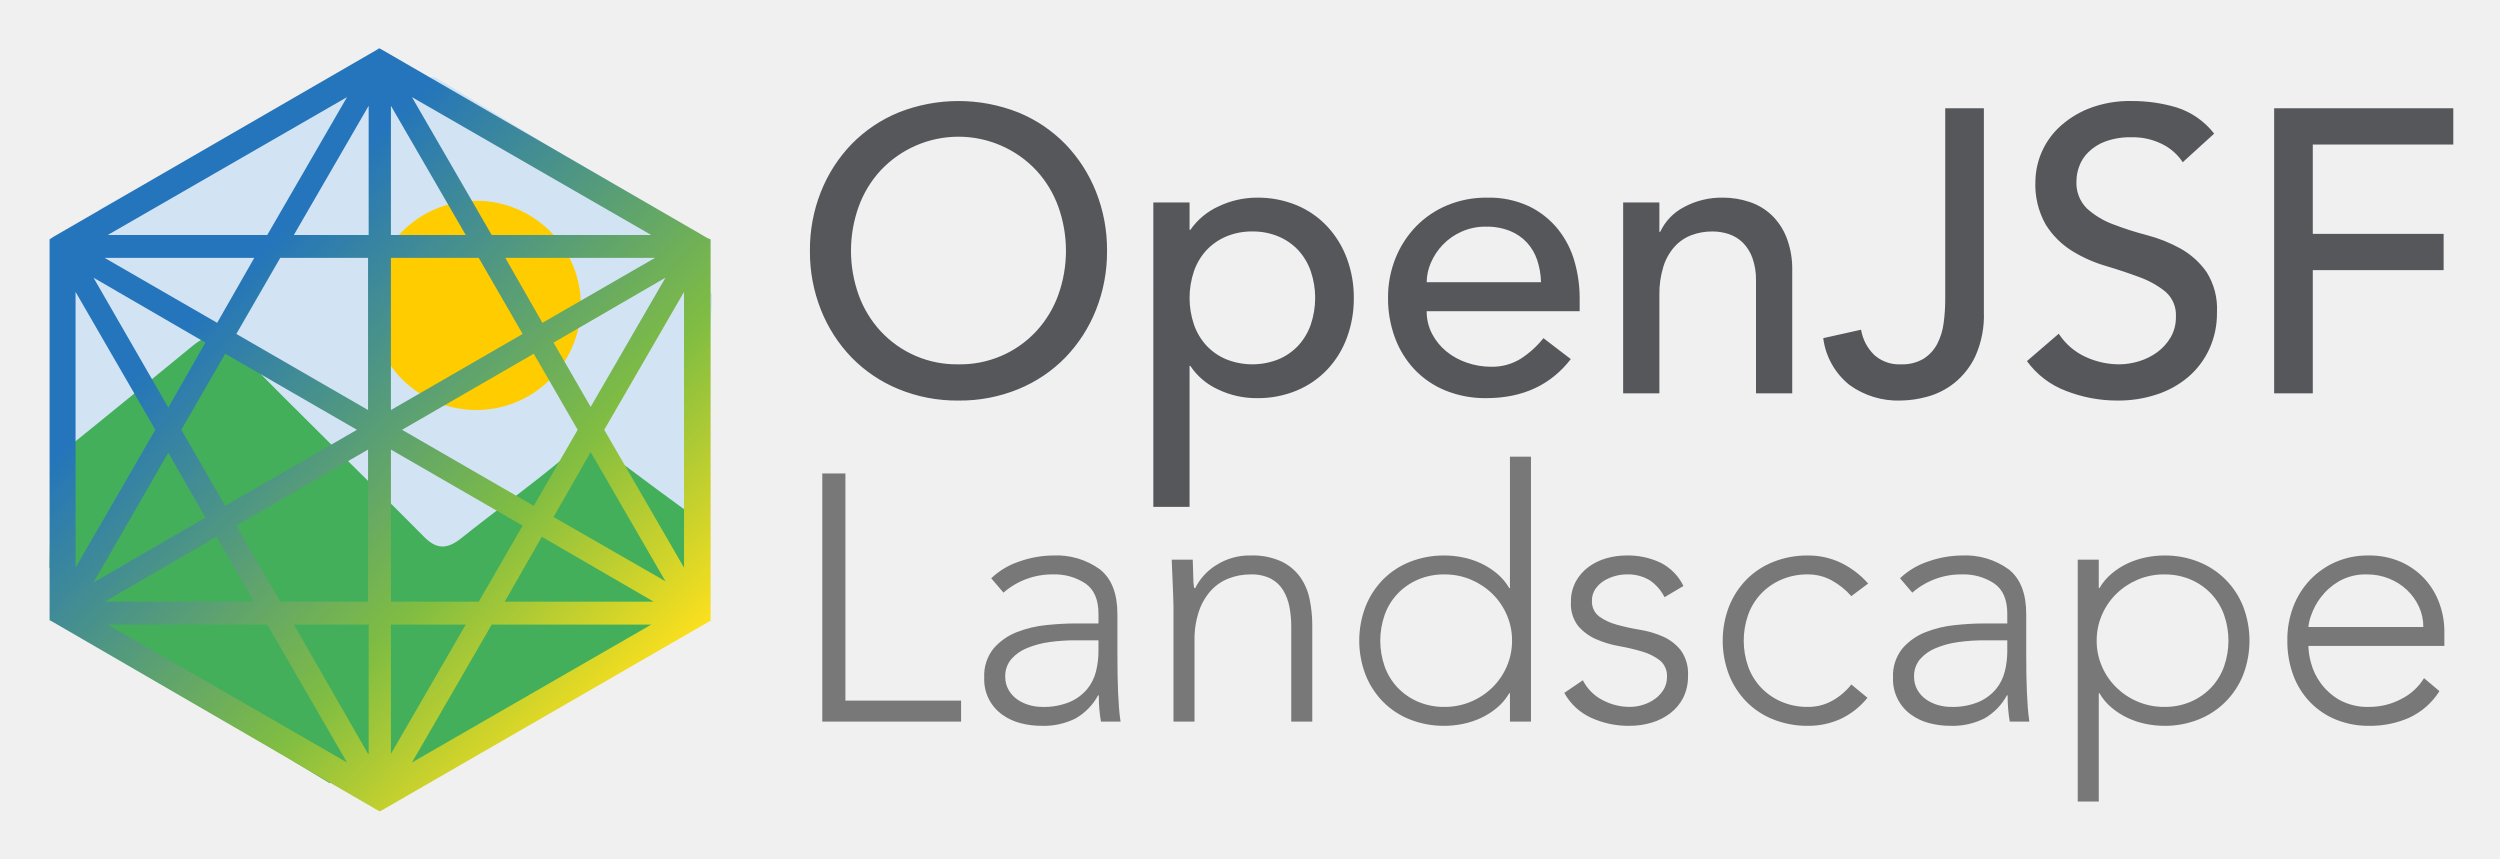
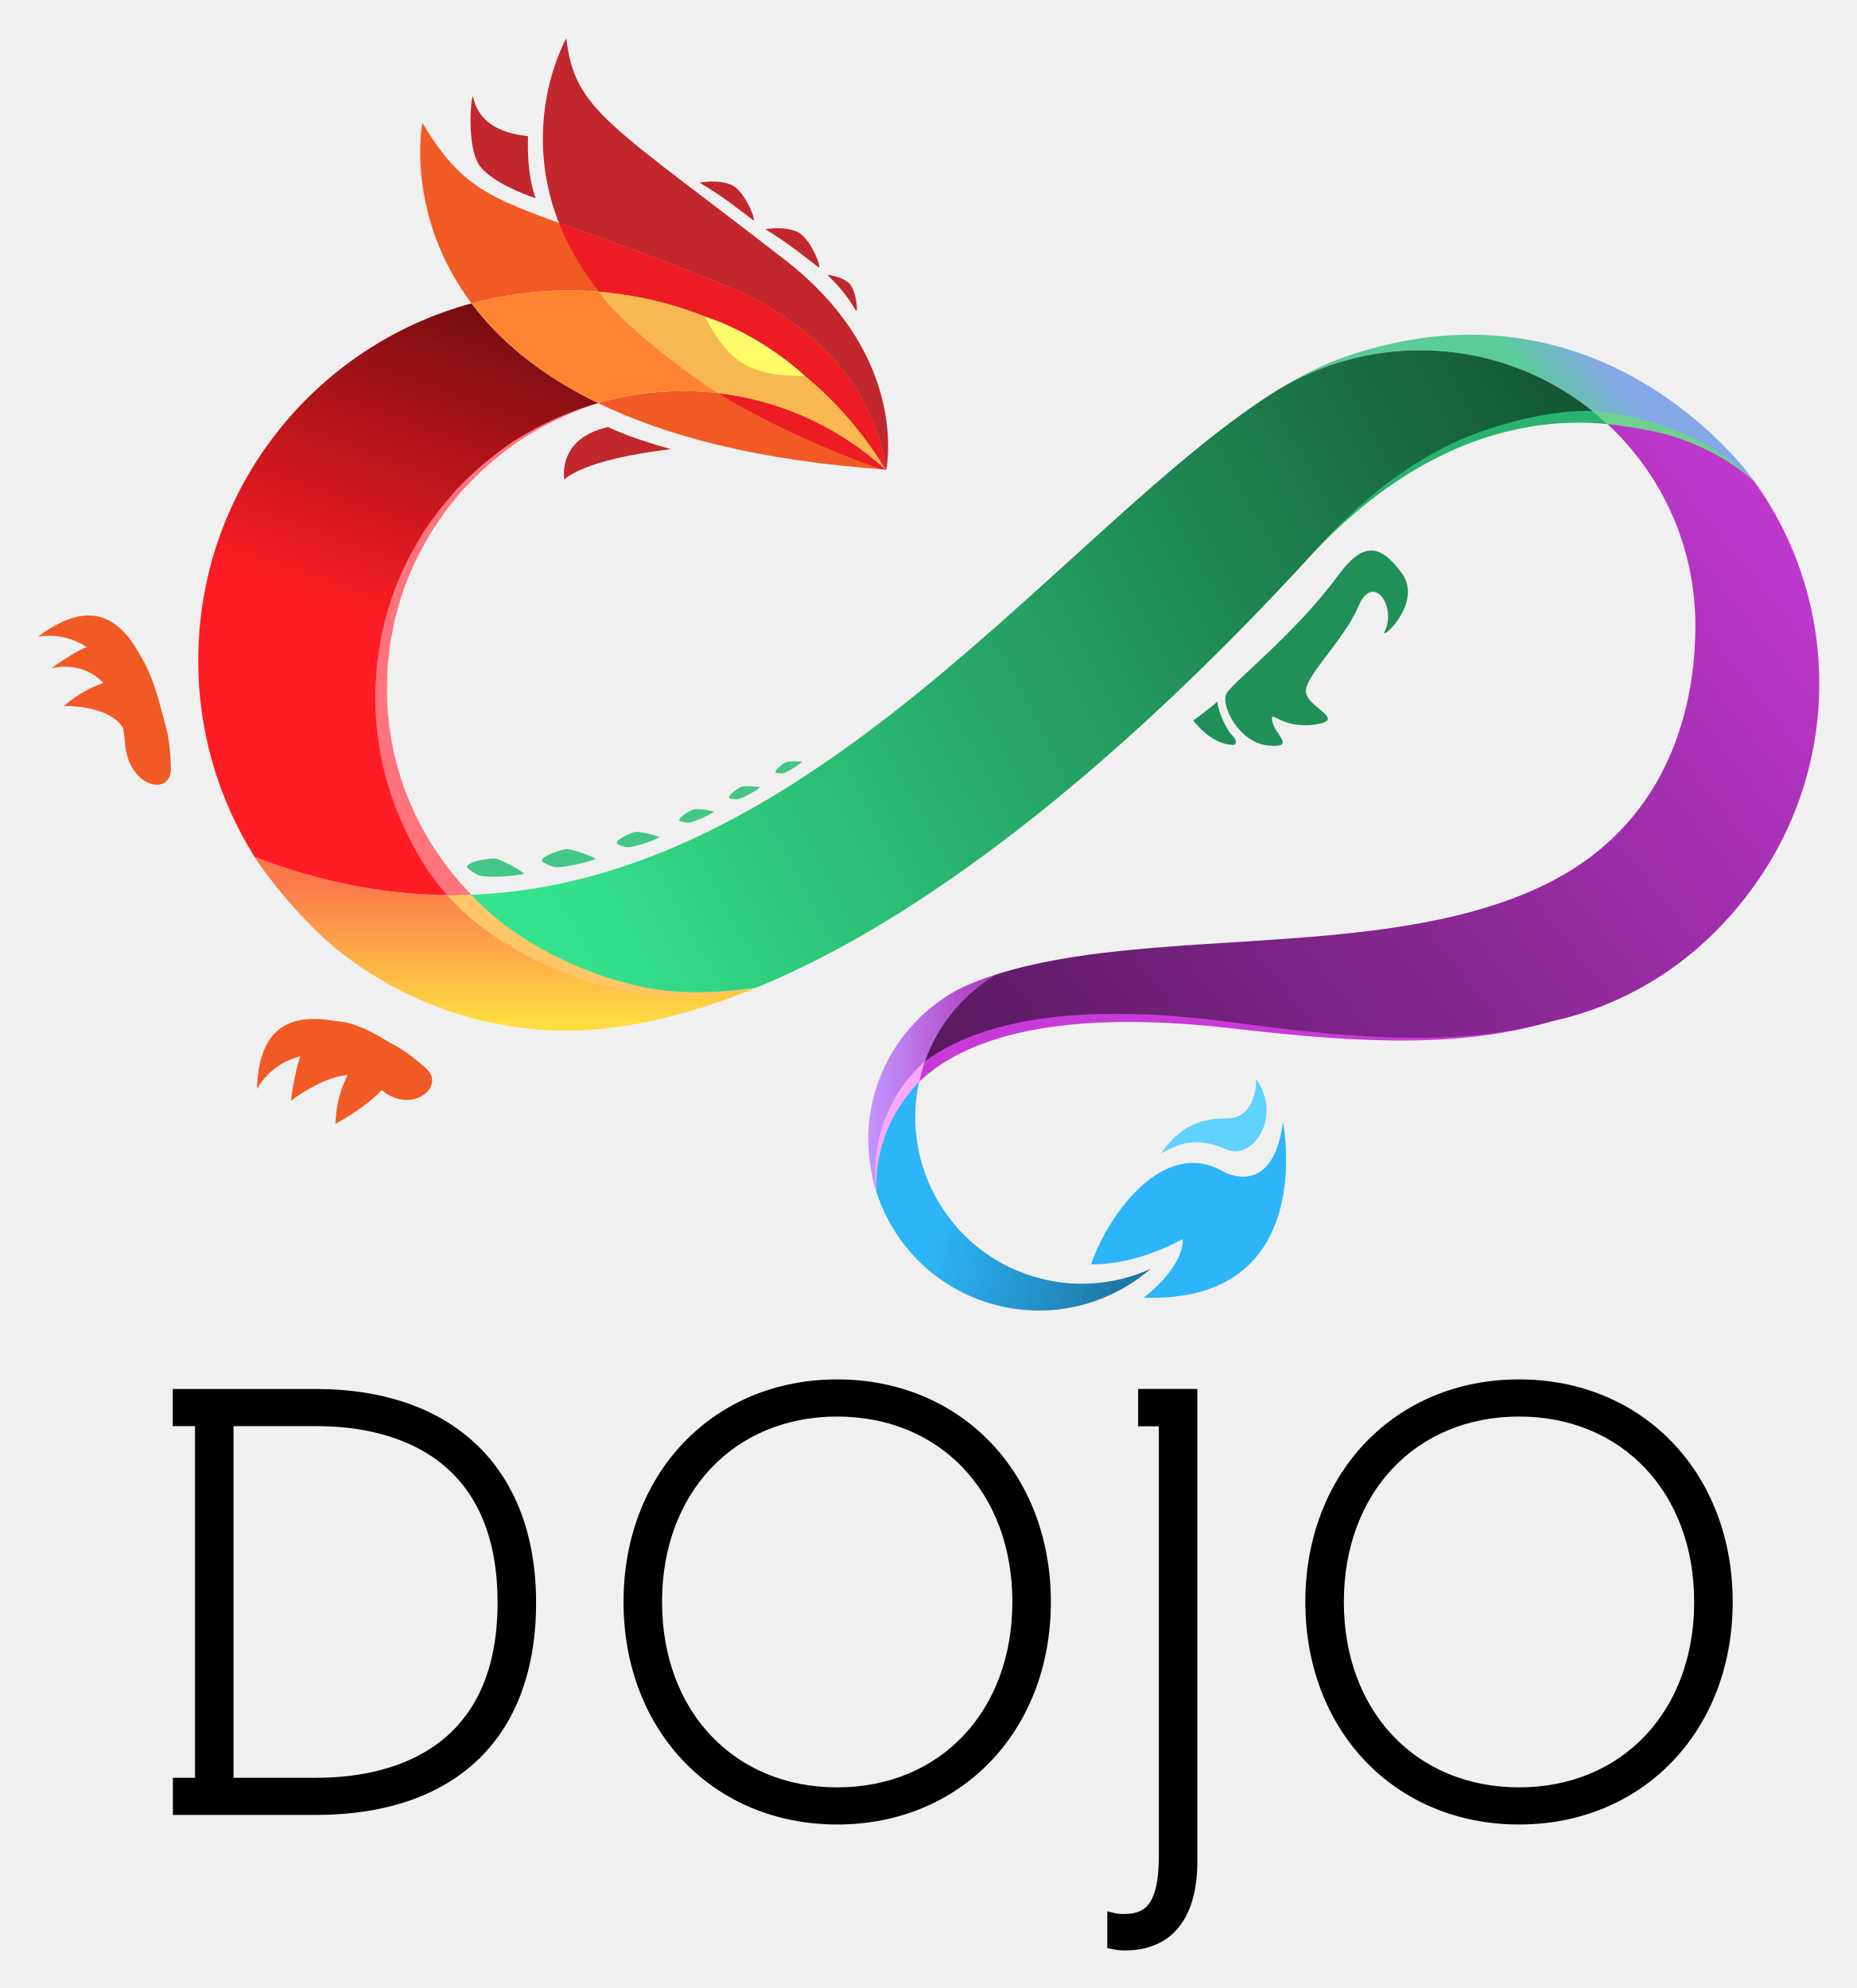
- <svg xmlns="http://www.w3.org/2000/svg" role="img" viewBox="-4.02 -2.27 404.30 138.80">
+ <svg xmlns="http://www.w3.org/2000/svg" role="img" viewBox="-2.65 -2.65 128.41 137.54">
  <defs>
-     <style>.cls-1{fill:none}.cls-5{fill:#d2e4f4}.cls-7{fill:#fc0}</style>
-     <clipPath id="clip-path">
-       <path d="M108.355 98.034l-51.863 30.703L3.838 96.941l1.205-61.5L58.908 5.737l52.654 31.797-3.207 60.5z" class="cls-1" />
+     <clipPath id="B" clipPathUnits="userSpaceOnUse">
+       <path d="M279.859 551.653a60.442 60.442 0 0 1 9.259-32.225c11.752-4.517 22.916-6.392 33.547-6.248-7.957 8.784-12.806 20.437-12.806 33.224 0 22.52 15.045 41.515 35.628 47.515-9.833 4.766-16.411 10.54-20.781 16.366-25.837-6.991-44.847-30.585-44.847-58.632m42.806-38.473l.001-.001v.001h-.001" />
    </clipPath>
-     <clipPath id="clip-path-2">
-       <path d="M84.367 8.306l-64.845 6.647-26.667 59.48 38.178 51.737 63.748-6.282 27.764-58.747L84.367 8.306z" class="cls-1" />
+     <linearGradient id="C" x1="0" x2="1" y1="0" y2="0" gradientTransform="matrix(-49.5 -136 -136 49.5 343.67 654.31)" gradientUnits="userSpaceOnUse" spreadMethod="pad">
+       <stop offset="0" />
+       <stop offset=".715" stop-color="#ff1d25" />
+       <stop offset="1" stop-color="#ff1d25" />
+     </linearGradient>
+     <clipPath id="y" clipPathUnits="userSpaceOnUse">
+       <path d="M0 1544h3116.844V0H0z" />
    </clipPath>
-     <clipPath id="clip-path-3">
-       <path d="M-10.146.881h130.194v130.194H-10.146z" class="cls-1" />
+     <clipPath id="z" clipPathUnits="userSpaceOnUse">
+       <path d="M426.358 475.903h32.018v-28.816h-32.018z" />
    </clipPath>
-     <linearGradient id="linear-gradient" x1="15.325" x2="99.625" y1="292.112" y2="376.412" gradientTransform="translate(0 -267)" gradientUnits="userSpaceOnUse">
-       <stop offset=".214" stop-color="#2475bb" />
-       <stop offset=".707" stop-color="#80bd42" />
-       <stop offset="1" stop-color="#fce01d" />
+     <clipPath id="A" clipPathUnits="userSpaceOnUse">
+       <path d="M437.884 482.986h17.285v-12.17h-17.285z" />
+     </clipPath>
+     <clipPath id="w" clipPathUnits="userSpaceOnUse">
+       <path d="M398.555 484.185a3.34 3.34 0 0 1-.029-.107c-8.345-7.303-7.757-16.846-7.356-19.701 2.726-8.395 9.357-15.372 18.437-18.152 9.565-2.928 19.491-.479 26.539 5.614a27.233 27.233 0 0 0-19.289-1.245c-14.254 4.363-22.341 19.317-18.298 33.591z" />
+     </clipPath>
+     <linearGradient id="x" x1="0" x2="1" y1="0" y2="0" gradientTransform="scale(77.09943 -77.09943) rotate(13.61 27.914 18.84)" gradientUnits="userSpaceOnUse" spreadMethod="pad">
+       <stop offset="0" stop-color="#2db5f9" />
+       <stop offset="1" stop-color="#092432" />
+     </linearGradient>
+     <clipPath id="r" clipPathUnits="userSpaceOnUse">
+       <path d="M0 1544h3116.844V0H0z" />
+     </clipPath>
+     <clipPath id="s" clipPathUnits="userSpaceOnUse">
+       <path d="M398.526 591.582h147.332v-107.51H398.526z" />
+     </clipPath>
+     <clipPath id="t" clipPathUnits="userSpaceOnUse">
+       <path d="M545.859 547.903a56.721 56.721 0 0 1-10.621 33.115c-6.032 5.853-15.006 9.94-25.356 10.564 9.58-8.284 15.65-20.518 15.65-34.176 0-15.169-5.507-32.503-23.34-41.837-25.965-13.589-65.811-7.125-91.667-15.512.036.01.072.023.109.033a27.237 27.237 0 0 1-11.92-15.342c-.069-.225-.126-.45-.188-.676 7.577 6.632 22.517 11.416 51.666 7.664 20.811-2.678 37.348-3.411 51.542.667 14.189 3.077 25.659 11.243 33.746 22.726l.004.003-.001.001a56.715 56.715 0 0 1 10.376 32.77" />
+     </clipPath>
+     <mask id="u" width="1" height="1" x="0" y="0" maskUnits="userSpaceOnUse">
+       <g clip-path="url(#a)">
+         <path fill="url(#b)" d="M-32768 32767h65535v-65535h-65535z" />
+       </g>
+     </mask>
+     <clipPath id="a" clipPathUnits="userSpaceOnUse">
+       <path d="M-32768 32767h65535v-65535h-65535z" />
+     </clipPath>
+     <linearGradient id="b" x1="0" x2="1" y1="0" y2="0" gradientTransform="scale(-37.547 37.547) rotate(-73.496 4.134 16.97)" gradientUnits="userSpaceOnUse" spreadMethod="pad">
+       <stop offset="0" stop-color="#fff" />
+       <stop offset="1" stop-color="#fff" stop-opacity="0" />
+     </linearGradient>
+     <linearGradient id="v" x1="0" x2="1" y1="0" y2="0" gradientTransform="scale(-37.547 37.547) rotate(-73.496 4.134 16.97)" gradientUnits="userSpaceOnUse" spreadMethod="pad">
+       <stop offset="0" />
+       <stop offset="1" />
+     </linearGradient>
+     <clipPath id="p" clipPathUnits="userSpaceOnUse">
+       <path d="M525.532 557.406c0-15.169-5.508-32.503-23.34-41.837-25.965-13.589-65.811-7.125-91.667-15.513.036.011.072.025.109.034a27.237 27.237 0 0 1-11.92-15.342c-.069-.225-.126-.45-.188-.676 7.577 6.632 22.517 11.417 51.666 7.665 20.811-2.68 37.348-3.411 51.542.667 14.189 3.077 25.659 11.242 33.746 22.724a.008.008 0 0 0 .004.004l-.001.001a56.718 56.718 0 0 1 10.376 32.77 56.725 56.725 0 0 1-10.621 33.114c-6.033 5.854-15.006 9.941-25.356 10.565 9.58-8.284 15.65-20.518 15.65-34.176" />
+     </clipPath>
+     <linearGradient id="q" x1="0" x2="1" y1="0" y2="0" gradientTransform="scale(334.2 -334.2) rotate(-37.95 -1.205 -1.898)" gradientUnits="userSpaceOnUse" spreadMethod="pad">
+       <stop offset="0" />
+       <stop offset="1" stop-color="#d23de2" />
+     </linearGradient>
+     <clipPath id="n" clipPathUnits="userSpaceOnUse">
+       <path d="M410.523 500.062a50.148 50.148 0 0 1-5.331-2.052c-6.574-3.317-11.845-9.194-14.171-16.792a28.005 28.005 0 0 1-1.224-7.834c.031-5.215 1.329-8.883 1.375-9.02-.401 2.842-1.002 12.402 7.354 19.714.062.225.119.451.188.676a27.24 27.24 0 0 0 11.92 15.342c-.038-.01-.074-.024-.111-.034" />
+     </clipPath>
+     <linearGradient id="o" x1="0" x2="1" y1="0" y2="0" gradientTransform="matrix(20.8368 0 0 -20.8368 389.797 482.23)" gradientUnits="userSpaceOnUse" spreadMethod="pad">
+       <stop offset="0" stop-color="#c297ff" />
+       <stop offset="1" stop-color="#ae31bb" />
+     </linearGradient>
+     <clipPath id="l" clipPathUnits="userSpaceOnUse">
+       <path d="M457.313 596.265c-34.395-21.079-76.523-82.301-134.648-83.085h.001c9.057-9.997 22.141-16.276 36.693-16.276 3.084 0 9.017.545 12.154 1.104 38.25 15.762 75.01 53.459 91.679 71.728 15.465 16.951 32.392 22.708 46.69 21.846-7.92 6.849-18.235 11.002-29.527 11.002a44.954 44.954 0 0 1-23.042-6.319m-.077-.046l.077.046a69.384 69.384 0 0 1-.077-.046" />
+     </clipPath>
+     <linearGradient id="m" x1="0" x2="1" y1="0" y2="0" gradientTransform="scale(298.5486 -298.5486) rotate(-27.423 -2.922 -3.194)" gradientUnits="userSpaceOnUse" spreadMethod="pad">
+       <stop offset="0" stop-color="#34e28b" />
+       <stop offset="1" />
+     </linearGradient>
+     <clipPath id="j" clipPathUnits="userSpaceOnUse">
+       <path d="M468.192 601.569c-3.568-1.22-7.224-3.062-10.963-5.36a44.99 44.99 0 0 0 23.126 6.375c11.292 0 21.607-4.153 29.527-11.002 10.394-.627 19.402-4.744 25.435-10.637 0 0-16.653 24.192-46.693 24.192-6.243 0-13.063-1.044-20.432-3.568" />
+     </clipPath>
+     <linearGradient id="k" x1="0" x2="1" y1="0" y2="0" gradientTransform="matrix(8.5 7 7 -8.5 502.071 593.352)" gradientUnits="userSpaceOnUse" spreadMethod="pad">
+       <stop offset="0" stop-color="#5bcb99" />
+       <stop offset="0" stop-color="#5bcb99" />
+       <stop offset="1" stop-color="#85a8e8" />
+     </linearGradient>
+     <clipPath id="h" clipPathUnits="userSpaceOnUse">
+       <path d="M289.817 518.336c3.916-5.467 8.05-10.015 12.36-13.728 10.471-8.563 23.85-13.705 38.432-13.705.862 0 1.748.026 2.644.067 9.325.602 18.838 3.154 28.26 7.038-3.137-.559-9.07-1.104-12.154-1.104-14.552 0-27.636 6.279-36.693 16.276-10.632-.144-21.796 1.731-33.548 6.248.229-.367.461-.731.699-1.092" />
+     </clipPath>
+     <linearGradient id="i" x1="0" x2="1" y1="0" y2="0" gradientTransform="matrix(0 23.04886 23.04886 0 330.315 492.236)" gradientUnits="userSpaceOnUse" spreadMethod="pad">
+       <stop offset="0" stop-color="#ffdd42" />
+       <stop offset="0" stop-color="#ffdd42" />
+       <stop offset="1" stop-color="#fb784b" />
+     </linearGradient>
+     <clipPath id="e" clipPathUnits="userSpaceOnUse">
+       <path d="M0 1544h3116.844V0H0z" />
+     </clipPath>
+     <mask id="f" width="1" height="1" x="0" y="0" maskUnits="userSpaceOnUse">
+       <g clip-path="url(#c)">
+         <path fill="url(#d)" d="M-32768 32767h65535v-65535h-65535z" />
+       </g>
+     </mask>
+     <clipPath id="c" clipPathUnits="userSpaceOnUse">
+       <path d="M-32768 32767h65535v-65535h-65535z" />
+     </clipPath>
+     <linearGradient id="d" x1="0" x2="1" y1="0" y2="0" gradientTransform="scale(-.97516 .97516) rotate(-77.119 164.898 470.989)" gradientUnits="userSpaceOnUse" spreadMethod="pad">
+       <stop offset="0" stop-color="#fff" stop-opacity=".5" />
+       <stop offset=".715" stop-color="#fff" />
+       <stop offset="1" stop-color="#fff" />
+     </linearGradient>
+     <linearGradient id="g" x1="0" x2="1" y1="0" y2="0" gradientTransform="rotate(102.881 -920.151 1154.438) scale(.97516)" gradientUnits="userSpaceOnUse" spreadMethod="pad">
+       <stop offset="0" stop-color="#ff1d25" />
+       <stop offset=".715" stop-color="#ff1d25" />
+       <stop offset="1" stop-color="#ff1d25" />
    </linearGradient>
  </defs>
-   <g clip-path="url(#clip-path)">
-     <g clip-path="url(#clip-path-2)">
-       <g clip-path="url(#clip-path-3)">
-         <path d="M-8.654 47.766V93.75C2.069 85.087 12.78 76.427 23.438 67.667c2.846-2.319 4.743-2.319 7.377.422C41.25 78.838 52.104 89.27 62.642 99.915c2.213 2.318 4.005 2.318 6.429.422 5.796-4.637 11.802-8.959 17.494-13.7 3.056-2.53 5.374-2.424 8.43-.106 10.024 7.518 20.146 14.845 30.361 22.163V-.062H-8.709v28.703h-27.95v19.125zm92.9-31.948a21.056 21.056 0 0 1 21.29 20.819q.002.286-.002.573a21.34 21.34 0 0 1-42.681-.086v-.02A21.12 21.12 0 0 1 83.8 15.816q.222-.001.445.001z" class="cls-5" />
-         <ellipse cx="83.318" cy="38.027" class="cls-5" rx="29.38" ry="31.589" />
-         <path fill="#43af5a" d="M96.672 116.735h27.457V92.758c-9.726-6.968-19.365-13.943-28.909-21.102-2.91-2.207-5.118-2.308-8.027.101-5.419 4.515-11.139 8.629-16.658 13.045-2.308 1.806-4.013 1.806-6.12-.401C54.379 74.266 44.044 64.33 34.11 54.096c-2.508-2.61-4.314-2.61-7.024-.401C16.938 62.036 6.739 70.282-3.473 78.53v49.38l73.323 3.165 8.644 10.692h18.178z" />
-         <path d="M73.085 64.037a16.92 16.92 0 1 0-.17 0z" class="cls-7" />
-       </g>
-       <path d="M202.81 17.422a18.933 18.933 0 0 0 18.744-19.12 18.933 18.933 0 0 0-19.12-18.744 18.933 18.933 0 0 0-18.744 18.93 18.933 18.933 0 0 0 18.931 18.935l.189-.001z" class="cls-7" />
+   <path d="M76.084 96.026h1.432v29.725c0 3.711-1.184 4.019-2.504 4.019-.203 0-.428-.03-.669-.09l-.392-.097v2.54l.248.056c.342.076.654.113.955.113 3.241 0 5.026-2.189 5.026-6.163V93.446h-4.096z" />
+   <path d="M19.228 120.346h-5.724v-24.33h5.724c4.684 0 12.543 1.587 12.543 12.212 0 10.544-7.859 12.118-12.543 12.118m-.048-26.899H9.3v2.57h1.54v24.329H9.31v2.57h9.87c9.695 0 15.255-5.354 15.255-14.688 0-9.255-5.702-14.781-15.255-14.781" />
+   <path d="M55.265 121.009c-7.135 0-12.117-5.275-12.117-12.828 0-7.552 4.982-12.827 12.117-12.827 7.135 0 12.118 5.275 12.118 12.827 0 7.553-4.983 12.828-12.118 12.828m0-28.225c-8.564 0-14.781 6.476-14.781 15.397 0 8.922 6.217 15.397 14.781 15.397 8.565 0 14.781-6.475 14.781-15.397 0-8.921-6.216-15.397-14.78-15.397" />
+   <path d="M102.432 121.009c-7.135 0-12.118-5.275-12.118-12.828 0-7.552 4.983-12.827 12.118-12.827 7.134 0 12.117 5.275 12.117 12.827 0 7.553-4.983 12.828-12.117 12.828m0-28.225c-8.565 0-14.782 6.476-14.782 15.397 0 8.922 6.217 15.397 14.782 15.397 8.565 0 14.781-6.475 14.781-15.397 0-8.921-6.216-15.397-14.781-15.397" />
+   <g clip-path="url(#e)" transform="matrix(.42157 0 0 -.42157 -106.917 275.616)">
+     <g mask="url(#f)">
+       <path fill="none" stroke="url(#g)" stroke-miterlimit="10" d="M0 0v-.001" transform="translate(322.666 513.18)" />
    </g>
  </g>
-   <path fill="url(#linear-gradient)" d="M110.4 36.237l-52.7-30.5-.4-.2-.3.2-52.4 30.3-.3.2-.3.2v61.6l.4.2 52.6 30.5.4.2.4-.2 52-30 .7-.4.4-.2v-61.7zm-58.3-22.8l-12.9 22.3H13.4zm-15 26l-6 10.5-18.2-10.5zm-4.7 15.5l21.3 12.3-21.3 12.3-7.1-12.3zm-3.2-1.8l-6 10.5-12.1-21zm-21-8.2l12.9 22.3-12.9 22.3zm15 26l6 10.5-18.1 10.5zm7.8 13.6l6 10.5H12.9zm-17.6 14.2h25.8l12.9 22.3zm42.1 20.9l-12-20.9h12.1v20.9zm0-24.6H41.3l-7.1-12.3 21.3-12.3v24.6zm0-31l-21.3-12.3 7.1-12.3h14.2zm0-28.3h-12l12.1-20.9v20.9zm30 17.4l18.1-10.5-12.1 20.9zm3.9 14.1l-7.1 12.3-21.3-12.3 21.3-12.3zm-5.7-17.3l-6-10.5h24.2zm17.6-14.2H75.5l-12.9-22.3zm-42.1-20.9l12.1 20.9H59.2zm0 24.6h14.2l7.1 12.3-21.3 12.3zm0 31l21.3 12.3-7.1 12.3H59.2zm0 28.3h12.1l-12.1 20.9zm3.4 22.3l12.9-22.3h25.8zm15-26l6-10.5 18.1 10.5zm7.9-13.7l6-10.5 12.1 20.9zm21.1 8.2l-12.9-22.3 12.9-22.3z" />
-   <path d="M128.96 74.299h3.74v36.73h18.706v3.401H128.96zm47.726 29.135q0 1.927.028 3.457.028 1.531.085 2.835.056 1.304.142 2.437.085 1.134.255 2.267h-3.174a24.525 24.525 0 0 1-.34-4.251h-.113a9.564 9.564 0 0 1-3.656 3.741 11.457 11.457 0 0 1-5.527 1.19 13.33 13.33 0 0 1-3.344-.424 8.763 8.763 0 0 1-2.948-1.362 6.99 6.99 0 0 1-2.947-5.98 7 7 0 0 1 1.53-4.76 9.559 9.559 0 0 1 3.77-2.636 17.906 17.906 0 0 1 4.761-1.133q2.522-.256 4.45-.256h3.967v-1.587q0-3.4-2.097-4.874a8.955 8.955 0 0 0-5.272-1.475 11.958 11.958 0 0 0-7.992 2.948l-1.984-2.324a12.12 12.12 0 0 1 4.649-2.75 16.686 16.686 0 0 1 5.327-.934 11.917 11.917 0 0 1 7.596 2.24q2.834 2.239 2.834 7.225zm-6.802-2.154a29.8 29.8 0 0 0-4.166.283 14.564 14.564 0 0 0-3.628.964 6.753 6.753 0 0 0-2.579 1.813 4.223 4.223 0 0 0-.964 2.835 4.173 4.173 0 0 0 .54 2.125 4.713 4.713 0 0 0 1.388 1.531 6.52 6.52 0 0 0 1.898.907 7.426 7.426 0 0 0 2.126.311 10.918 10.918 0 0 0 4.478-.793 7.619 7.619 0 0 0 2.806-2.069 7.197 7.197 0 0 0 1.445-2.89 13.649 13.649 0 0 0 .397-3.26v-1.757zm15.871-5.668q0-.736-.057-1.786-.057-1.048-.085-2.125-.029-1.077-.085-2.013-.057-.934-.057-1.445h3.401q.056 1.475.085 2.835a8.827 8.827 0 0 0 .142 1.757h.17a9.176 9.176 0 0 1 3.4-3.713 9.908 9.908 0 0 1 5.556-1.56 11.163 11.163 0 0 1 4.987.965 8.018 8.018 0 0 1 3.032 2.521 9.486 9.486 0 0 1 1.531 3.6 20.42 20.42 0 0 1 .425 4.195v15.587h-3.4V99.013a16.607 16.607 0 0 0-.283-3.09 8.19 8.19 0 0 0-.993-2.691 5.187 5.187 0 0 0-1.983-1.9 6.803 6.803 0 0 0-3.316-.709 9.678 9.678 0 0 0-3.543.653 7.62 7.62 0 0 0-2.89 1.984 9.613 9.613 0 0 0-1.928 3.343 14.248 14.248 0 0 0-.708 4.733v13.094h-3.401zm54.415 14.227h-.114a8.829 8.829 0 0 1-1.984 2.352 11.935 11.935 0 0 1-2.579 1.644 12.932 12.932 0 0 1-2.92.964 15.105 15.105 0 0 1-3.003.312 14.814 14.814 0 0 1-5.555-1.021 12.61 12.61 0 0 1-4.365-2.862 13.168 13.168 0 0 1-2.833-4.365 15.467 15.467 0 0 1 0-11.052 13.188 13.188 0 0 1 2.833-4.366 12.61 12.61 0 0 1 4.365-2.861 14.814 14.814 0 0 1 5.555-1.021 15.033 15.033 0 0 1 3.004.312 12.932 12.932 0 0 1 2.92.963 12.01 12.01 0 0 1 2.578 1.644 8.829 8.829 0 0 1 1.984 2.353h.113V71.579h3.401v42.851h-3.4zm.34-8.503a10.338 10.338 0 0 0-.85-4.165 10.658 10.658 0 0 0-2.325-3.401 11.192 11.192 0 0 0-3.458-2.296 10.827 10.827 0 0 0-4.307-.85 10.566 10.566 0 0 0-4.308.85 10.001 10.001 0 0 0-3.287 2.296 9.72 9.72 0 0 0-2.07 3.4 12.596 12.596 0 0 0 0 8.333 9.72 9.72 0 0 0 2.07 3.4 9.984 9.984 0 0 0 3.287 2.296 10.55 10.55 0 0 0 4.308.85 10.81 10.81 0 0 0 4.307-.85 11.172 11.172 0 0 0 3.458-2.295 10.658 10.658 0 0 0 2.324-3.401 10.34 10.34 0 0 0 .85-4.167zm11.45 6.405a7.311 7.311 0 0 0 3.174 3.203 9.345 9.345 0 0 0 4.42 1.105 7.133 7.133 0 0 0 2.154-.34 6.582 6.582 0 0 0 1.928-.964 5.26 5.26 0 0 0 1.388-1.501 3.773 3.773 0 0 0 .539-2.013 3.239 3.239 0 0 0-1.162-2.72 8.624 8.624 0 0 0-2.862-1.417 34.377 34.377 0 0 0-3.742-.88 15.974 15.974 0 0 1-3.74-1.132 8.048 8.048 0 0 1-2.863-2.126 5.758 5.758 0 0 1-1.162-3.854 6.734 6.734 0 0 1 .794-3.345 7.297 7.297 0 0 1 2.069-2.352 8.96 8.96 0 0 1 2.863-1.389 11.733 11.733 0 0 1 3.23-.453 12.226 12.226 0 0 1 5.583 1.19 8.26 8.26 0 0 1 3.657 3.741l-3.061 1.814a7.207 7.207 0 0 0-2.41-2.749 6.83 6.83 0 0 0-3.77-.936 6.93 6.93 0 0 0-1.898.284 6.647 6.647 0 0 0-1.785.794 4.6 4.6 0 0 0-1.333 1.303 3.156 3.156 0 0 0-.538 1.814 3.015 3.015 0 0 0 1.162 2.607 8.877 8.877 0 0 0 2.863 1.332 34.38 34.38 0 0 0 3.74.822 15.184 15.184 0 0 1 3.742 1.106 7.65 7.65 0 0 1 2.862 2.21 6.414 6.414 0 0 1 1.162 4.11 7.71 7.71 0 0 1-.765 3.543 7.347 7.347 0 0 1-2.097 2.522 9.363 9.363 0 0 1-3.033 1.53 12.36 12.36 0 0 1-3.571.51 14.553 14.553 0 0 1-6.206-1.303 9.419 9.419 0 0 1-4.336-4.025zm46.025 2.835a12.25 12.25 0 0 1-4.364 3.43 12.612 12.612 0 0 1-5.272 1.105 14.814 14.814 0 0 1-5.555-1.021 12.61 12.61 0 0 1-4.365-2.862 13.168 13.168 0 0 1-2.833-4.365 15.467 15.467 0 0 1 0-11.052 13.188 13.188 0 0 1 2.833-4.366 12.61 12.61 0 0 1 4.365-2.861 14.814 14.814 0 0 1 5.555-1.021 12.157 12.157 0 0 1 5.357 1.19 14.093 14.093 0 0 1 4.392 3.345l-2.72 2.04a11.797 11.797 0 0 0-3.232-2.579 7.956 7.956 0 0 0-3.797-.936 10.566 10.566 0 0 0-4.308.85 10.001 10.001 0 0 0-3.287 2.297 9.72 9.72 0 0 0-2.07 3.4 12.596 12.596 0 0 0 0 8.333 9.72 9.72 0 0 0 2.07 3.4 9.984 9.984 0 0 0 3.287 2.296 10.55 10.55 0 0 0 4.308.85 7.962 7.962 0 0 0 3.939-.991 10.286 10.286 0 0 0 3.09-2.636zm25.675-7.142q0 1.927.028 3.457.028 1.531.085 2.835.056 1.304.143 2.437.084 1.134.254 2.267h-3.174a24.477 24.477 0 0 1-.34-4.251h-.113a9.555 9.555 0 0 1-3.657 3.741 11.453 11.453 0 0 1-5.526 1.19 13.325 13.325 0 0 1-3.344-.424 8.758 8.758 0 0 1-2.947-1.362 6.993 6.993 0 0 1-2.948-5.98 7.003 7.003 0 0 1 1.53-4.76 9.564 9.564 0 0 1 3.77-2.636 17.907 17.907 0 0 1 4.76-1.133q2.522-.256 4.451-.256h3.967v-1.587q0-3.4-2.097-4.874a8.953 8.953 0 0 0-5.271-1.475 11.96 11.96 0 0 0-7.993 2.948l-1.984-2.324a12.124 12.124 0 0 1 4.648-2.75 16.694 16.694 0 0 1 5.329-.934 11.914 11.914 0 0 1 7.595 2.24q2.834 2.239 2.834 7.225zm-6.802-2.154a29.818 29.818 0 0 0-4.166.283 14.566 14.566 0 0 0-3.627.964 6.753 6.753 0 0 0-2.58 1.813 4.225 4.225 0 0 0-.963 2.835 4.173 4.173 0 0 0 .538 2.125 4.713 4.713 0 0 0 1.389 1.531 6.523 6.523 0 0 0 1.9.907 7.418 7.418 0 0 0 2.125.311 10.919 10.919 0 0 0 4.477-.793 7.625 7.625 0 0 0 2.807-2.069 7.215 7.215 0 0 0 1.445-2.89 13.624 13.624 0 0 0 .396-3.26v-1.757zm15.135-13.037h3.4v4.592h.114a8.81 8.81 0 0 1 1.984-2.353 11.985 11.985 0 0 1 2.58-1.644 12.916 12.916 0 0 1 2.919-.963 15.026 15.026 0 0 1 3.004-.312 14.594 14.594 0 0 1 5.525 1.02 12.814 12.814 0 0 1 7.227 7.228 15.467 15.467 0 0 1 0 11.052 12.814 12.814 0 0 1-7.227 7.227 14.594 14.594 0 0 1-5.525 1.02 15.097 15.097 0 0 1-3.004-.311 12.916 12.916 0 0 1-2.92-.964 11.91 11.91 0 0 1-2.579-1.643 8.81 8.81 0 0 1-1.984-2.353h-.113v17.515h-3.401zm3.06 13.093a10.34 10.34 0 0 0 .85 4.167 10.656 10.656 0 0 0 2.324 3.4 11.16 11.16 0 0 0 3.458 2.296 10.811 10.811 0 0 0 4.309.85 10.553 10.553 0 0 0 4.307-.85 9.994 9.994 0 0 0 3.287-2.295 9.749 9.749 0 0 0 2.07-3.401 12.596 12.596 0 0 0 0-8.332 9.749 9.749 0 0 0-2.07-3.401 10.011 10.011 0 0 0-3.287-2.296 10.57 10.57 0 0 0-4.307-.85 10.828 10.828 0 0 0-4.31.85 11.18 11.18 0 0 0-3.457 2.296 10.656 10.656 0 0 0-2.323 3.4 10.338 10.338 0 0 0-.85 4.166zm55.435 8.162a11.47 11.47 0 0 1-4.903 4.31 15.604 15.604 0 0 1-6.434 1.303 13.953 13.953 0 0 1-5.441-1.021 12.255 12.255 0 0 1-4.194-2.862 12.57 12.57 0 0 1-2.693-4.365 15.96 15.96 0 0 1-.935-5.583 14.97 14.97 0 0 1 .963-5.441 12.993 12.993 0 0 1 2.721-4.337 12.79 12.79 0 0 1 4.138-2.89 12.939 12.939 0 0 1 5.272-1.05 12.637 12.637 0 0 1 5.299 1.05 11.614 11.614 0 0 1 3.854 2.777 11.79 11.79 0 0 1 2.353 3.939 13.185 13.185 0 0 1 .793 4.478v2.38h-21.992a11.615 11.615 0 0 0 .425 2.75 9.711 9.711 0 0 0 1.559 3.259 9.857 9.857 0 0 0 3.032 2.721 9.453 9.453 0 0 0 4.903 1.133 10.955 10.955 0 0 0 5.045-1.246 9.091 9.091 0 0 0 3.741-3.4zm-2.608-10.372a7.733 7.733 0 0 0-.708-3.287 8.806 8.806 0 0 0-1.928-2.693 9.142 9.142 0 0 0-2.89-1.842 9.319 9.319 0 0 0-3.543-.68 8.668 8.668 0 0 0-4.619 1.133 10.11 10.11 0 0 0-2.92 2.608 10.362 10.362 0 0 0-1.53 2.862 7.545 7.545 0 0 0-.453 1.899z" opacity=".5" />
-   <path fill="#55575b" d="M150.984 62.508a24.85 24.85 0 0 1-9.7-1.855 22.574 22.574 0 0 1-7.585-5.111 23.595 23.595 0 0 1-4.949-7.683 25.271 25.271 0 0 1-1.79-9.57 25.277 25.277 0 0 1 1.79-9.571 23.616 23.616 0 0 1 4.949-7.683 22.59 22.59 0 0 1 7.585-5.111 26.287 26.287 0 0 1 19.402 0 22.61 22.61 0 0 1 7.585 5.111 23.648 23.648 0 0 1 4.948 7.683 25.296 25.296 0 0 1 1.79 9.57 25.29 25.29 0 0 1-1.79 9.571 23.627 23.627 0 0 1-4.948 7.683 22.593 22.593 0 0 1-7.585 5.11 24.855 24.855 0 0 1-9.702 1.856zm0-5.86a16.757 16.757 0 0 0 12.631-5.403 17.366 17.366 0 0 0 3.516-5.828 21.165 21.165 0 0 0 0-14.258 17.39 17.39 0 0 0-3.516-5.827 17.266 17.266 0 0 0-25.261 0 17.365 17.365 0 0 0-3.516 5.827 21.165 21.165 0 0 0 0 14.258 17.341 17.341 0 0 0 3.516 5.828 16.759 16.759 0 0 0 12.63 5.404zm31.512-26.172h5.86v4.427h.13a11.162 11.162 0 0 1 4.655-3.841 14.378 14.378 0 0 1 6.088-1.368 16.357 16.357 0 0 1 6.477 1.237 14.33 14.33 0 0 1 4.948 3.45 15.534 15.534 0 0 1 3.158 5.177 18.007 18.007 0 0 1 1.107 6.348 18.188 18.188 0 0 1-1.107 6.413 15.158 15.158 0 0 1-3.158 5.143 14.51 14.51 0 0 1-4.948 3.419 16.357 16.357 0 0 1-6.477 1.237 14.316 14.316 0 0 1-6.251-1.4 10.678 10.678 0 0 1-4.493-3.809h-.13v22.787h-5.86zm16.016 4.687a10.596 10.596 0 0 0-4.232.814 9.345 9.345 0 0 0-3.19 2.214 9.764 9.764 0 0 0-2.019 3.385 13.453 13.453 0 0 0 0 8.66 9.746 9.746 0 0 0 2.019 3.385 9.318 9.318 0 0 0 3.19 2.214 11.408 11.408 0 0 0 8.464 0 9.341 9.341 0 0 0 3.19-2.214 9.784 9.784 0 0 0 2.02-3.385 13.453 13.453 0 0 0 0-8.66 9.802 9.802 0 0 0-2.02-3.385 9.368 9.368 0 0 0-3.19-2.214 10.603 10.603 0 0 0-4.232-.814zm28.191 12.892a7.736 7.736 0 0 0 .879 3.678 9.15 9.15 0 0 0 2.312 2.832 10.655 10.655 0 0 0 3.32 1.823 11.885 11.885 0 0 0 3.906.652 8.736 8.736 0 0 0 4.753-1.27 15.306 15.306 0 0 0 3.711-3.353l4.428 3.385q-4.884 6.316-13.673 6.316a17.01 17.01 0 0 1-6.609-1.237 14.36 14.36 0 0 1-5.012-3.419 15.143 15.143 0 0 1-3.158-5.143 18.166 18.166 0 0 1-1.107-6.413 16.855 16.855 0 0 1 1.204-6.413 15.911 15.911 0 0 1 3.32-5.143 15.157 15.157 0 0 1 5.046-3.419 16.253 16.253 0 0 1 6.381-1.237 15.253 15.253 0 0 1 6.934 1.433 13.721 13.721 0 0 1 4.655 3.743 14.8 14.8 0 0 1 2.637 5.209 21.681 21.681 0 0 1 .814 5.892v2.084zm18.49-4.688a12.373 12.373 0 0 0-.618-3.581 7.901 7.901 0 0 0-1.66-2.832 7.656 7.656 0 0 0-2.768-1.889 10.125 10.125 0 0 0-3.873-.683 9.409 9.409 0 0 0-3.939.814 9.595 9.595 0 0 0-3.027 2.116 9.78 9.78 0 0 0-1.921 2.897 7.967 7.967 0 0 0-.684 3.158zm13.283-12.891h5.859v4.753h.13a8.636 8.636 0 0 1 3.842-4.005 12.723 12.723 0 0 1 6.315-1.53 13.393 13.393 0 0 1 4.265.684 9.624 9.624 0 0 1 3.58 2.116 10.225 10.225 0 0 1 2.442 3.678 14.075 14.075 0 0 1 .911 5.307v19.857h-5.859v-18.23a10.301 10.301 0 0 0-.586-3.678 6.738 6.738 0 0 0-1.562-2.474 5.886 5.886 0 0 0-2.248-1.368 8.288 8.288 0 0 0-2.636-.423 9.566 9.566 0 0 0-3.386.586 7.055 7.055 0 0 0-2.734 1.856 8.735 8.735 0 0 0-1.823 3.223 14.65 14.65 0 0 0-.651 4.622v15.886h-5.86zm52.086-15.236h6.25v32.945a16.102 16.102 0 0 1-1.368 7.129 12.3 12.3 0 0 1-3.418 4.362 12.174 12.174 0 0 1-4.394 2.214 16.963 16.963 0 0 1-4.297.618 13.37 13.37 0 0 1-8.236-2.506 11.553 11.553 0 0 1-4.265-7.586l6.12-1.367a7.34 7.34 0 0 0 2.149 4.102 6 6 0 0 0 4.232 1.498 6.772 6.772 0 0 0 3.743-.912 6.382 6.382 0 0 0 2.182-2.376 9.968 9.968 0 0 0 1.04-3.353 28.198 28.198 0 0 0 .262-3.842zM328.92 51.7a10.264 10.264 0 0 0 4.331 3.744 12.937 12.937 0 0 0 5.437 1.205 11.062 11.062 0 0 0 3.189-.489 9.69 9.69 0 0 0 2.963-1.465 8 8 0 0 0 2.18-2.408 6.41 6.41 0 0 0 .847-3.321 4.98 4.98 0 0 0-1.692-4.069 14.656 14.656 0 0 0-4.2-2.344q-2.507-.943-5.47-1.823a22.215 22.215 0 0 1-5.468-2.441 13.362 13.362 0 0 1-4.2-4.2 13.065 13.065 0 0 1-1.692-7.13 12.285 12.285 0 0 1 3.646-8.463 15.263 15.263 0 0 1 4.85-3.158 18.049 18.049 0 0 1 7.13-1.27 24.896 24.896 0 0 1 7.226 1.042 12.424 12.424 0 0 1 6.056 4.232l-5.08 4.623a8.432 8.432 0 0 0-3.32-2.93 10.509 10.509 0 0 0-4.883-1.107 11.836 11.836 0 0 0-4.33.684 7.762 7.762 0 0 0-2.766 1.758 6.194 6.194 0 0 0-1.465 2.311 7.057 7.057 0 0 0-.423 2.278 5.809 5.809 0 0 0 1.693 4.493 13.142 13.142 0 0 0 4.199 2.54 50.486 50.486 0 0 0 5.468 1.757 23.462 23.462 0 0 1 5.47 2.181 12.74 12.74 0 0 1 4.2 3.777 11.113 11.113 0 0 1 1.692 6.543 13.768 13.768 0 0 1-1.27 5.99 13.266 13.266 0 0 1-3.418 4.492 15.156 15.156 0 0 1-5.078 2.8 19.646 19.646 0 0 1-6.25.976 22.732 22.732 0 0 1-8.4-1.562 13.805 13.805 0 0 1-6.315-4.818zm34.834-36.46h28.973v5.86h-22.723v14.454h21.16v5.86h-21.16v19.922h-6.25z" />
+   <g clip-path="url(#h)" transform="matrix(.42157 0 0 -.42157 -106.917 275.616)">
+     <path fill="url(#i)" d="M289.817 518.336c3.916-5.467 8.05-10.015 12.36-13.728 10.471-8.563 23.85-13.705 38.432-13.705.862 0 1.748.026 2.644.067 9.325.602 18.838 3.154 28.26 7.038-3.137-.559-9.07-1.104-12.154-1.104-14.552 0-27.636 6.279-36.693 16.276-10.632-.144-21.796 1.731-33.548 6.248.229-.367.461-.731.699-1.092" />
+   </g>
+   <path fill="#f15a24" d="M36.673 17.447c9.296 0 17.435 4.954 21.923 12.366a20.79 20.79 0 0 0-14.02-5.41c-2.03 0-3.99.295-5.847.836 4.673 2.265 11.087 3.99 19.892 4.594 0 0-.436-8.386-11.16-12.764-14.978-6.113-17.099-4.896-20.893-11.22 0 0-1.234 6.312 3.4 12.49a25.608 25.608 0 0 1 6.705-.892" />
+   <path fill="#ed1c24" d="M47.46 17.07c-5.128-2.094-8.748-3.328-11.446-4.3.604 1.54 1.497 3.144 2.774 4.766 8.406.688 15.664 5.433 19.808 12.277a20.79 20.79 0 0 0-11.58-5.263c3.005 1.837 6.709 3.613 11.274 5.257.112.008.22.018.332.025 0 0-.437-8.385-11.161-12.763" />
+   <path fill="#c1272d" d="M58.606 29.831l.004.006.033.003.02-.001c.164-.913 1.168-8.155-6.99-14.492C39.487 5.884 37.106 5.007 36.527 0c0 0-3.283 5.709-.514 12.77 2.698.972 6.318 2.206 11.447 4.3 10.725 4.377 11.16 12.763 11.16 12.763l-.015-.002" />
+   <g clip-path="url(#j)" transform="matrix(.42157 0 0 -.42157 -106.917 275.616)">
+     <path fill="url(#k)" d="M468.192 601.569c-3.568-1.22-7.224-3.062-10.963-5.36a44.99 44.99 0 0 0 23.126 6.375c11.292 0 21.607-4.153 29.527-11.002 10.394-.627 19.402-4.744 25.435-10.637 0 0-16.653 24.192-46.693 24.192-6.243 0-13.063-1.044-20.432-3.568" />
+   </g>
+   <g clip-path="url(#l)" transform="matrix(.42157 0 0 -.42157 -106.917 275.616)">
+     <path fill="url(#m)" d="M457.313 596.265c-34.395-21.079-76.523-82.301-134.648-83.085h.001c9.057-9.997 22.141-16.276 36.693-16.276 3.084 0 9.017.545 12.154 1.104 38.25 15.762 75.01 53.459 91.679 71.728 15.465 16.951 32.392 22.708 46.69 21.846-7.92 6.849-18.235 11.002-29.527 11.002a44.954 44.954 0 0 1-23.042-6.319m-.077-.046l.077.046a69.384 69.384 0 0 1-.077-.046" />
+   </g>
+   <g clip-path="url(#n)" transform="matrix(.42157 0 0 -.42157 -106.917 275.616)">
+     <path fill="url(#o)" d="M410.523 500.062a50.148 50.148 0 0 1-5.331-2.052c-6.574-3.317-11.845-9.194-14.171-16.792a28.005 28.005 0 0 1-1.224-7.834c.031-5.215 1.329-8.883 1.375-9.02-.401 2.842-1.002 12.402 7.354 19.714.062.225.119.451.188.676a27.24 27.24 0 0 0 11.92 15.342c-.038-.01-.074-.024-.111-.034" />
+   </g>
+   <g clip-path="url(#p)" transform="matrix(.42157 0 0 -.42157 -106.917 275.616)">
+     <path fill="url(#q)" d="M525.532 557.406c0-15.169-5.508-32.503-23.34-41.837-25.965-13.589-65.811-7.125-91.667-15.513.036.011.072.025.109.034a27.237 27.237 0 0 1-11.92-15.342c-.069-.225-.126-.45-.188-.676 7.577 6.632 22.517 11.417 51.666 7.665 20.811-2.68 37.348-3.411 51.542.667 14.189 3.077 25.659 11.242 33.746 22.724a.008.008 0 0 0 .004.004l-.001.001a56.718 56.718 0 0 1 10.376 32.77 56.725 56.725 0 0 1-10.621 33.114c-6.033 5.854-15.006 9.941-25.356 10.565 9.58-8.284 15.65-20.518 15.65-34.176" />
+   </g>
+   <g clip-path="url(#r)" transform="matrix(.42157 0 0 -.42157 -106.917 275.616)">
+     <g clip-path="url(#s)">
+       <g mask="url(#u)" clip-path="url(#t)" opacity=".49">
+         <path fill="url(#v)" d="M545.859 547.903a56.721 56.721 0 0 1-10.621 33.115c-6.032 5.853-15.006 9.94-25.356 10.564 9.58-8.284 15.65-20.518 15.65-34.176 0-15.169-5.507-32.503-23.34-41.837-25.965-13.589-65.811-7.125-91.667-15.512.036.01.072.023.109.033a27.237 27.237 0 0 1-11.92-15.342c-.069-.225-.126-.45-.188-.676 7.577 6.632 22.517 11.416 51.666 7.664 20.811-2.678 37.348-3.411 51.542.667 14.189 3.077 25.659 11.243 33.746 22.726l.004.003-.001.001a56.715 56.715 0 0 1 10.376 32.77" />
+       </g>
+     </g>
+   </g>
+   <g clip-path="url(#w)" transform="matrix(.42157 0 0 -.42157 -106.917 275.616)">
+     <path fill="url(#x)" d="M398.555 484.185a3.34 3.34 0 0 1-.029-.107c-8.345-7.303-7.757-16.846-7.356-19.701 2.726-8.395 9.357-15.372 18.437-18.152 9.565-2.928 19.491-.479 26.539 5.614a27.233 27.233 0 0 0-19.289-1.245c-14.254 4.363-22.341 19.317-18.298 33.591z" />
+   </g>
+   <g clip-path="url(#y)" transform="matrix(.42157 0 0 -.42157 -106.917 275.616)">
+     <g clip-path="url(#z)">
+       <path fill="#2db5f9" d="M426.359 452.57c2.838 8.257 12 21 21.833 15.166 0 0 8-4.5 9.667 8.167 0 0 6-29.792-22.875-28.792 0 0 6.5 4.75 6.438 9.625-.001.062-6.875-4.188-15.063-4.167" />
+     </g>
+     <g clip-path="url(#A)">
+       <path fill="#5fd2ff" d="M437.883 470.816c2.858 1.454 5.56 2.92 10.81.587 4.072-1.81 9.202 5.264 4.765 11.583 0 0 .286-6.524-4.97-6.469-5.157.054-8.248-2.265-10.605-5.7" />
+     </g>
+   </g>
+   <path fill="#219058" d="M89.908 37.176c-2.913 3.972-7.188 7.298-7.688 8.115-.5.816.846 3.447 2.846 3.636 2 .19.46-.764.292-1.688-.168-.924.596.592 2.974.236 2.378-.357-.861-1.238-.641-2.442.22-1.204 2.674-3.481 3.65-5.777.975-2.296 2.65-.006 1.795 1.792-.339.71 2.714-1.997 1.174-4.064s-2.704-2.123-4.402.192" />
+   <path fill="#219058" d="M81.594 45.862c-.43.41-1.693 1.336-1.693 1.336s1.237 1.721 2.83 1.685c0 0 .342-.162-.15-.667-.493-.504-1.1-2.05-.987-2.354" />
+   <g clip-path="url(#B)" transform="matrix(.42157 0 0 -.42157 -106.917 275.616)">
+     <path fill="url(#C)" d="M279.859 551.653a60.442 60.442 0 0 1 9.259-32.225c11.752-4.517 22.916-6.392 33.547-6.248-7.957 8.784-12.806 20.437-12.806 33.224 0 22.52 15.045 41.515 35.628 47.515-9.833 4.766-16.411 10.54-20.781 16.366-25.837-6.991-44.847-30.585-44.847-58.632m42.806-38.473l.001-.001v.001h-.001" />
+   </g>
+   <path fill="none" stroke="#fff" stroke-miterlimit="10" stroke-width="1.054" d="M29.109 59.276h0" />
+   <path fill="#f7b852" d="M38.779 17.536c1.138 1.64 4.404 4.474 8.248 7.015a20.789 20.789 0 0 1 11.569 5.262c-4.145-6.846-11.407-11.592-19.817-12.277" />
+   <path fill="#ff8431" d="M38.779 17.536a25.608 25.608 0 0 0-8.81.804c1.842 2.455 4.615 4.89 8.76 6.899a20.865 20.865 0 0 1 5.848-.837c.83 0 1.646.055 2.45.15-3.844-2.542-7.11-5.376-8.248-7.016" />
+   <path fill="#fffb69" d="M52.99 23.366c.135 0-3.126-2.95-6.885-4.11 1.661 3.141 3.084 4.11 6.886 4.11" />
+   <path fill="#c1272d" d="M45.75 9.99c1.633.949 3.095 2.139 3.688 2.582.295.221-.527-2.002-1.475-2.424-.949-.421-2.214-.158-2.214-.158" />
+   <path fill="#c1272d" d="M50.298 13.212c1.624.965 3.277 2.342 3.663 2.62.3.214-.507-2.009-1.452-2.44-.944-.43-2.211-.18-2.211-.18" />
+   <path fill="#c1272d" d="M54.583 16.365c1.337 1.284 1.745 2.127 1.983 2.473.147.215.04-1.457-.518-1.93-.558-.471-1.465-.543-1.465-.543" />
+   <path fill="#44c688" d="M34.845 56.951c-.115-.368 1.323-.832 1.706-.854.382-.021 1.81.516 2.01.67-.44.22-2.09.606-2.758.58-.457-.05-.958-.396-.958-.396" />
+   <path fill="#44c688" d="M40.022 55.729c-.123-.285.988-.776 1.293-.826.304-.049 1.491.262 1.663.368-.332.213-1.62.66-2.157.694-.37 0-.799-.236-.799-.236" />
+   <path fill="#44c688" d="M44.355 54.138c-.126-.224.744-.727.99-.794.246-.068 1.25.083 1.4.154-.255.205-1.275.687-1.713.763-.304.032-.677-.123-.677-.123" />
+   <path fill="#44c688" d="M47.8 52.573c-.132-.195.626-.715.846-.795.22-.079 1.145-.013 1.288.042-.218.204-1.113.717-1.508.817-.275.051-.627-.064-.627-.064" />
+   <path fill="#44c688" d="M51.017 50.814c-.124-.163.51-.652.696-.732.187-.08.995-.068 1.122-.028-.18.189-.933.678-1.27.785-.237.057-.548-.025-.548-.025" />
+   <path fill="#44c688" d="M29.659 57.365c-.06-.409 1.54-.656 1.948-.614.409.042 1.828.852 2.013 1.048-.502.159-2.314.288-3.016.147-.475-.13-.945-.58-.945-.58" />
+   <path fill="#c1272d" d="M30.639 8.954c1.12 1.278 3.768 2.108 3.768 2.108s-.633-1.471-.528-4.269c.004-.1-3.24-.052-3.793-2.714-.111-.531-.567 3.597.553 4.875" />
+   <path fill="#f15a24" d="M19.622 70.327c.138-.93.557-1.713 1.265-2.19.034-.023.07-.039.105-.06-.26-.067-.531-.098-.806-.14-3.861-.575-4.841 1.725-5.045 4.307a4.714 4.714 0 0 0-.012.442 4.687 4.687 0 0 1 4.446-2.365c.016.001.031.005.047.006" />
+   <path fill="#f15a24" d="M24.323 69.485c-3.837-2.33-5.995-2.5-6.85 4.027 0 0 4.041-3.194 5.947-1.082 2.073 2.297 4.896.18 3.413-1.159-1.483-1.338-2.51-1.786-2.51-1.786" />
+   <path fill="#f15a24" d="M22.732 70.242c-2.177 1.451-2.174 4.862-2.174 4.862s3.973-2.15 3.663-3.488c-.31-1.34-1.489-1.374-1.489-1.374" />
+   <path fill="#f15a24" d="M4.651 43.425c.812-.474 1.685-.637 2.5-.383.039.012.074.03.113.044-.11-.245-.255-.475-.396-.715-1.965-3.374-4.372-2.699-6.515-1.243-.123.084-.24.173-.353.267a4.686 4.686 0 0 1 4.626 1.99c.01.013.016.027.025.04" />
+   <path fill="#f15a24" d="M8.77 47.436C7.372 41.897 6.248 39.76.891 43.584c0 0 4.584-1.318 5.108 5.2.248 3.084 3.208 3.703 3.175 1.706-.032-1.997-.406-3.054-.406-3.054" />
+   <path fill="#f15a24" d="M6.815 44.47c-2.546-.603-5.039 1.726-5.039 1.726s3.911-.136 4.386 2.236c.269 1.347.653-3.962.653-3.962" />
+   <path fill="#29b36e" d="M88.35 35.434c2.485-2.795 5.374-5.292 8.73-7.047 3.18-1.675 7.702-2.728 10.43-2.597l1.045.899-.547-.044c-3.66-.278-7.393.512-10.74 2.12-3.362 1.6-6.33 3.969-8.919 6.669" />
+   <path fill="#6fd191" d="M107.896 25.822c2.035.198 4.033.7 5.89 1.51 1.854.81 3.578 1.931 4.969 3.377-1.489-1.344-3.262-2.322-5.124-2.985-1.641-.583-3.448-.827-5.08-1.035-.003 0-1.04-.897-1.04-.897z" />
+   <path fill="#c83ad7" d="M61.33 70.771a15.37 15.37 0 0 1 1.752-1.073c.43-.211.859-.42 1.305-.586.437-.19.892-.325 1.342-.475 1.81-.567 3.68-.864 5.55-1.02 3.744-.294 7.49-.042 11.184.44 3.684.495 7.373.946 11.087 1.065 3.704.117 7.452-.104 11.048-1.087-3.576 1.051-7.334 1.346-11.053 1.298-3.726-.048-7.44-.431-11.133-.856-3.683-.411-7.404-.588-11.076-.23-1.83.187-3.651.514-5.382 1.092-.43.153-.864.292-1.277.48-.423.167-.826.373-1.229.579-.791.433-1.545.93-2.214 1.52l-.299.263s.16-.794.396-1.41" />
+   <g>
+     <path fill="#c1272d" d="M39.421 26.897c-3.583.79-3.03 3.636-3.03 3.636s1.133-1.37 7.378-2.108c0 0-2.683-.712-4.348-1.528" />
+   </g>
+   <g>
+     <path fill="#fba9ff" d="M57.988 79.855c-.133-.785-.121-1.591-.048-2.389a10.51 10.51 0 0 1 1.568-4.56c.44-.694.982-1.32 1.568-1.904l.257-.237s-.354 1.135-.397 1.417c-.288.277-.638.733-.91 1.087-.464.612-.863 1.28-1.18 1.991-.316.711-.55 1.464-.697 2.237-.14.772-.224 1.566-.161 2.358" />
+   </g>
+   <g>
+     <path fill="#ff737d" d="M28.276 59.277c-2.037-2.238-3.751-5.802-4.48-9.135-.372-1.759-.555-3.56-.463-5.35l.078-1.34.187-1.33c.046-.444.172-.876.264-1.313.095-.437.19-.872.338-1.295.487-1.719 1.244-3.351 2.16-4.872.44-.774.983-1.48 1.51-2.194l.862-1.013c.286-.34.619-.635.925-.954 1.274-1.227 2.672-2.333 4.212-3.201a22.424 22.424 0 0 1 4.86-2.04 22.369 22.369 0 0 0-4.78 2.176c-1.5.906-2.85 2.042-4.067 3.288-.293.323-.611.623-.882.965l-.817 1.02c-.496.716-1.007 1.422-1.413 2.193-.852 1.513-1.54 3.123-1.961 4.804-.131.413-.211.839-.29 1.264-.076.426-.187.845-.217 1.278l-.142 1.287-.036 1.295c-.038 1.725.19 3.448.596 5.116a20.391 20.391 0 0 0 4.858 8.925l.373.4s-1.364.049-1.675.026" />
+   </g>
+   <g>
+     <path fill="#fdc666" d="M49.7 65.672a26.585 26.585 0 0 1-5.598.636c-1.901-.023-3.78-.39-5.6-.922a26.32 26.32 0 0 1-5.256-2.208c-1.668-.934-3.224-2.065-4.58-3.478l-.39-.417s1.342-.02 1.674-.032c1.101 1.188 2.39 2.217 3.786 3.099a25.514 25.514 0 0 0 4.971 2.408c1.743.613 3.559 1.07 5.408 1.192 1.855.1 3.733.012 5.586-.278" />
+   </g>
</svg>
